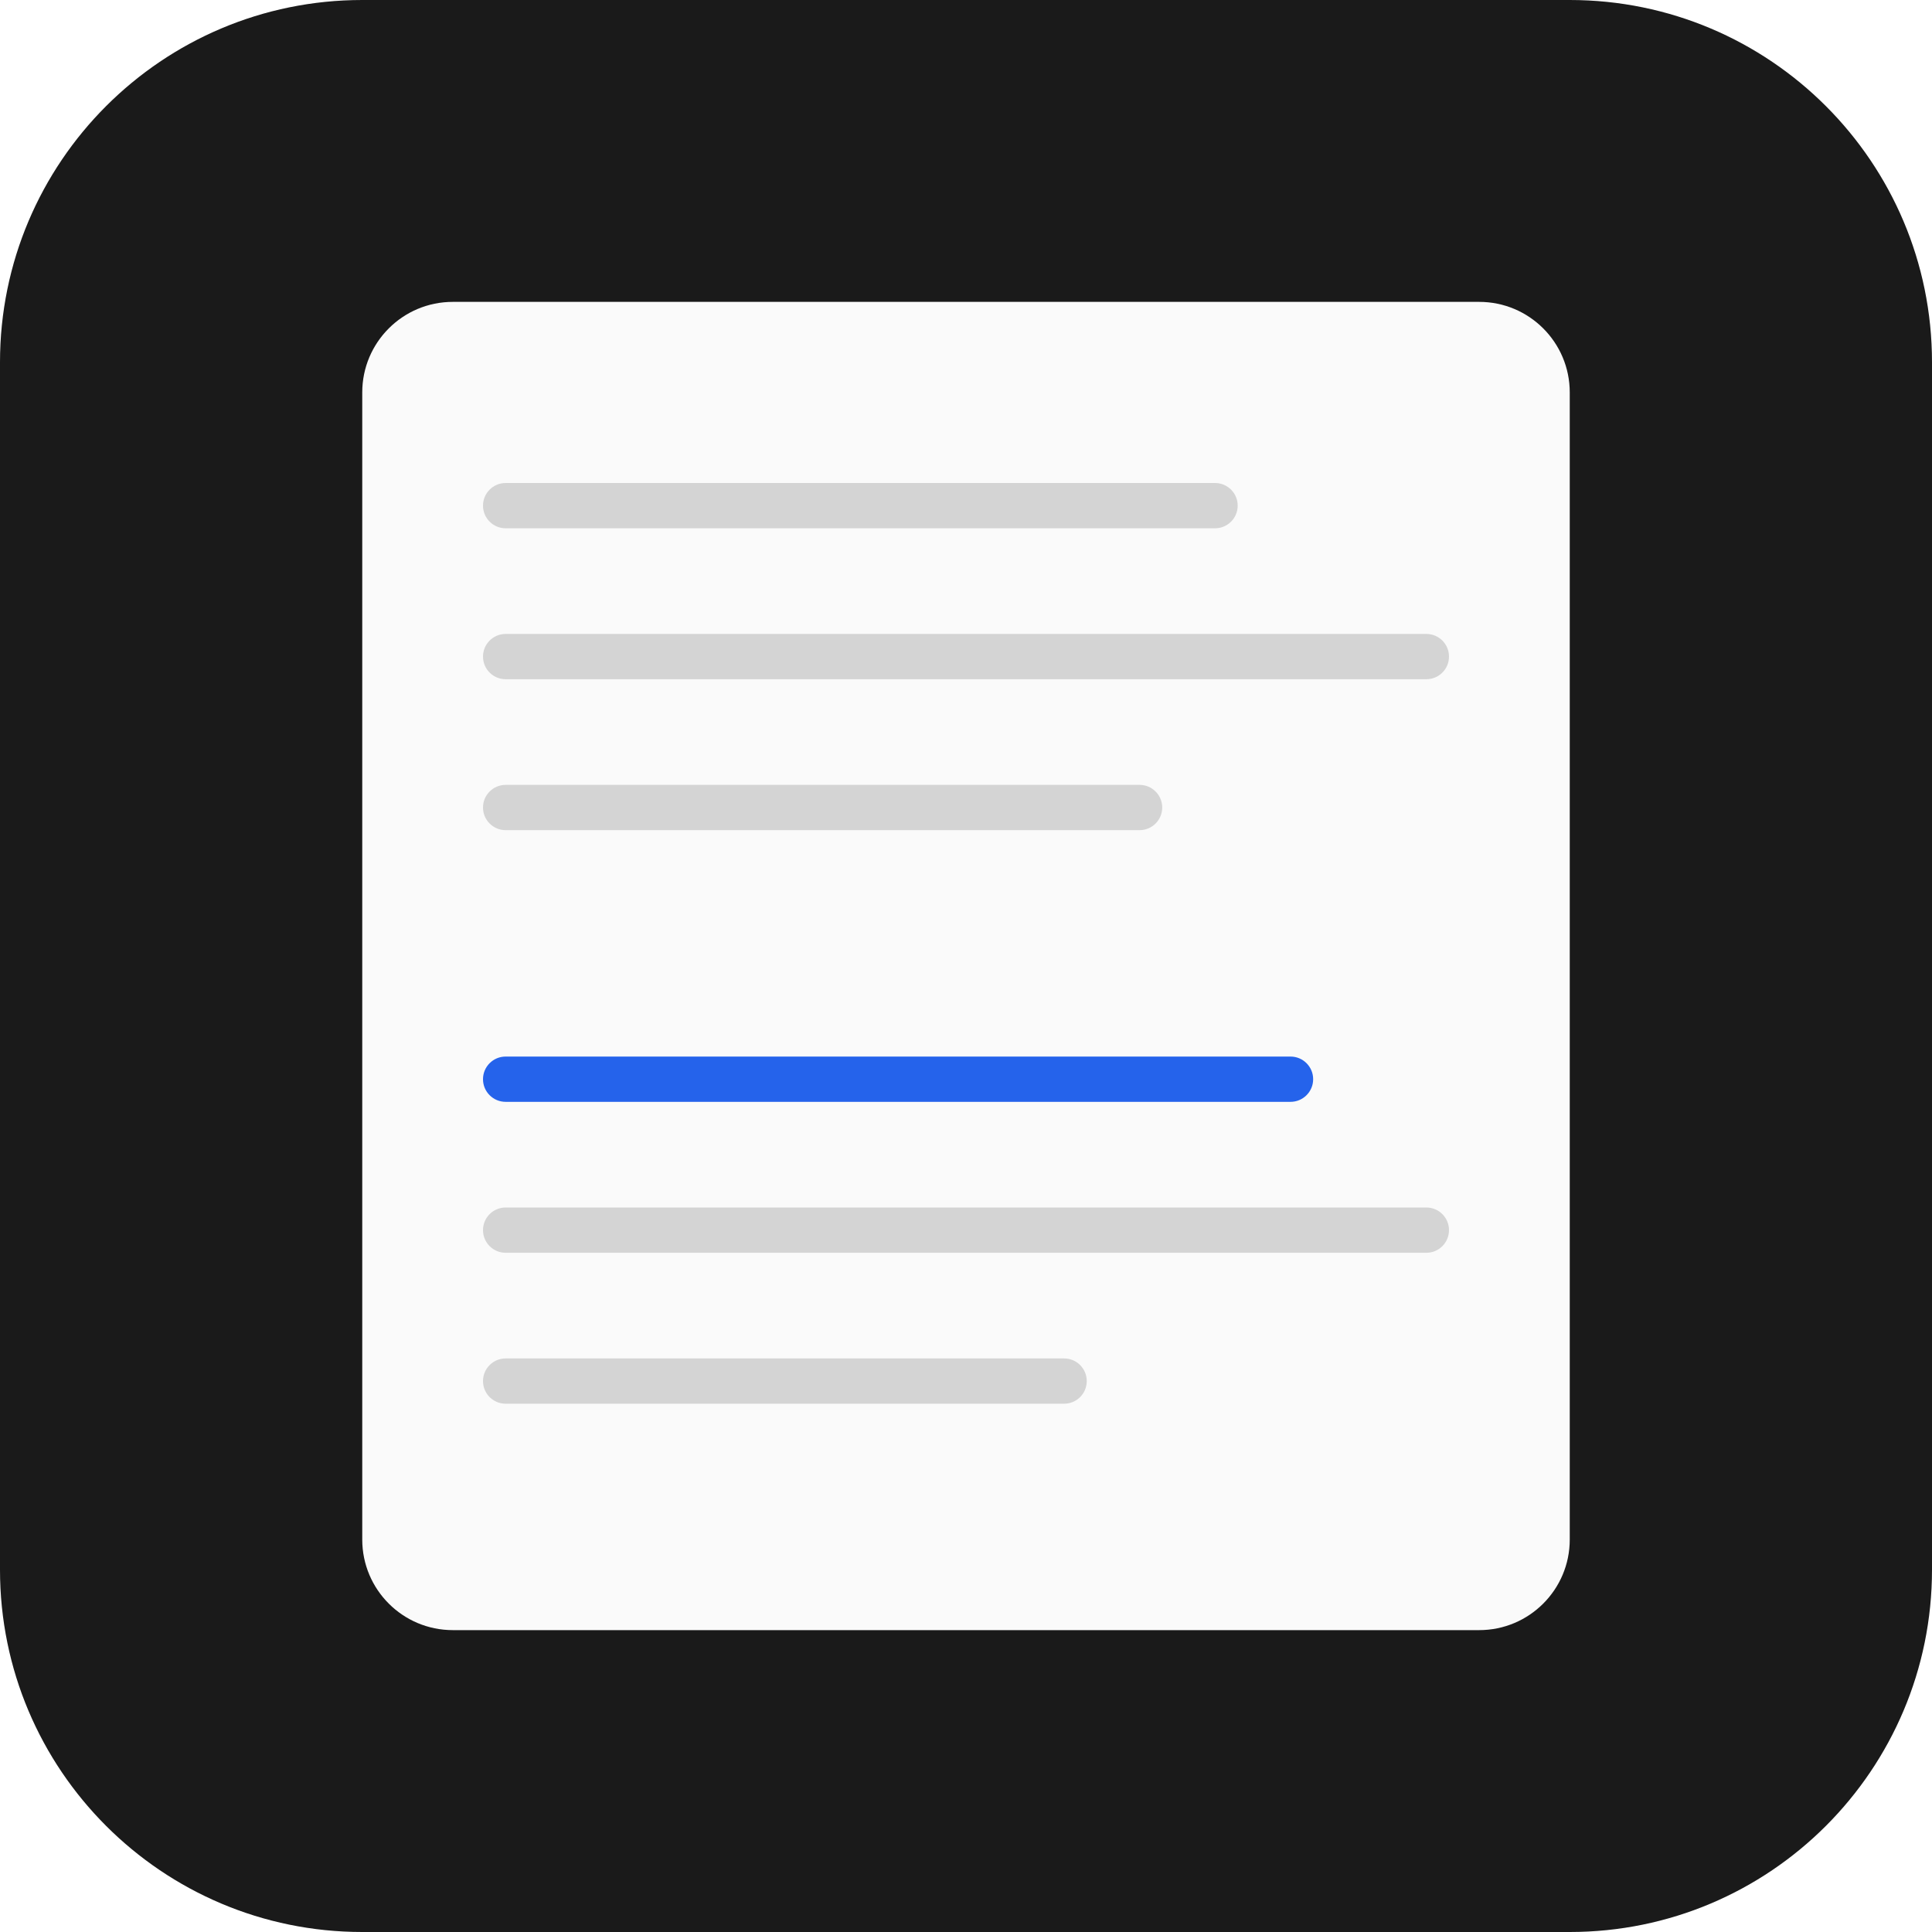
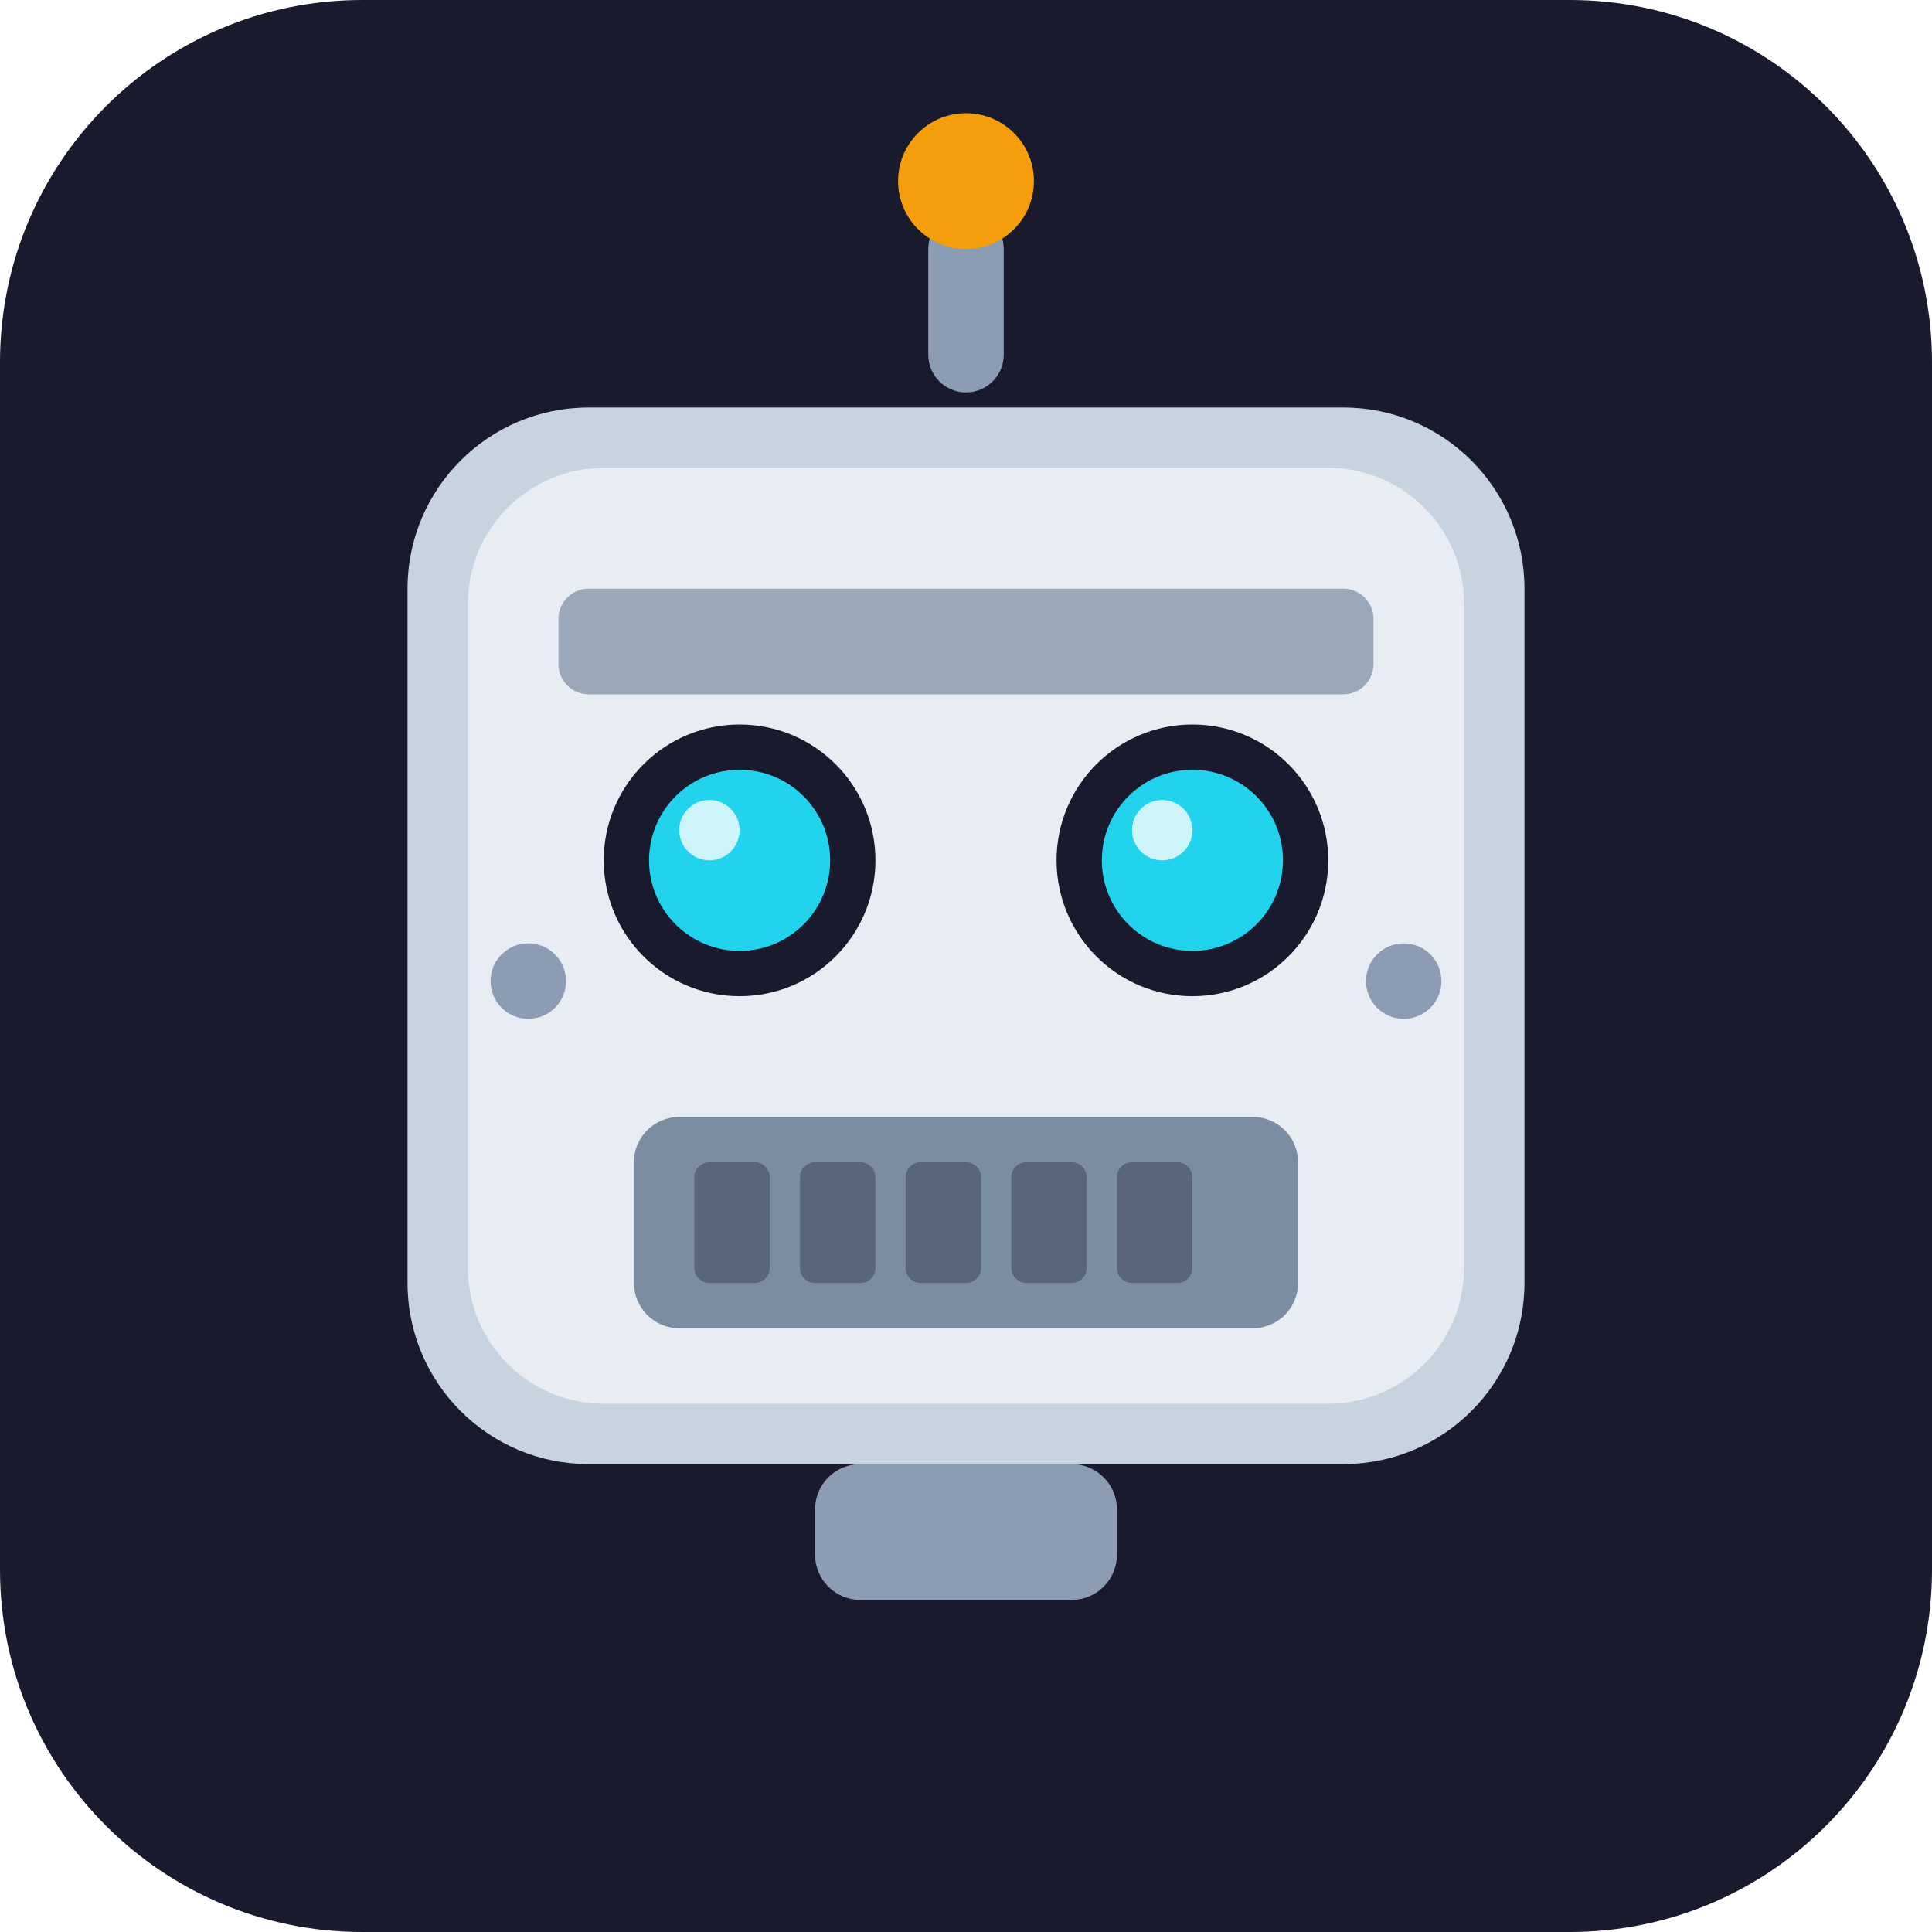
<svg xmlns="http://www.w3.org/2000/svg" viewBox="0 0 512 512" fill="none">
-   <rect width="512" height="512" rx="96" fill="#1a1a1a" />
-   <rect x="96" y="80" width="320" height="352" rx="24" fill="#fafafa" />
-   <rect x="128" y="128" width="200" height="12" rx="6" fill="#d4d4d4" />
-   <rect x="128" y="168" width="256" height="12" rx="6" fill="#d4d4d4" />
-   <rect x="128" y="208" width="180" height="12" rx="6" fill="#d4d4d4" />
-   <rect x="128" y="280" width="220" height="12" rx="6" fill="#2563eb" />
-   <rect x="128" y="320" width="256" height="12" rx="6" fill="#d4d4d4" />
-   <rect x="128" y="360" width="160" height="12" rx="6" fill="#d4d4d4" />
+   <rect width="512" height="512" rx="96" fill="#1a1a2e" />
+   <rect x="246" y="56" width="20" height="48" rx="10" fill="#8b9cb3" />
+   <circle cx="256" cy="48" r="18" fill="#f59e0b" />
+   <rect x="108" y="108" width="296" height="280" rx="48" fill="#c8d3e0" />
+   <rect x="124" y="124" width="264" height="248" rx="36" fill="#e8edf4" />
+   <rect x="148" y="156" width="216" height="28" rx="8" fill="#9aa8ba" />
+   <circle cx="196" cy="228" r="36" fill="#1a1a2e" />
+   <circle cx="196" cy="228" r="24" fill="#22d3ee" />
+   <circle cx="188" cy="220" r="8" fill="#e0f7fa" opacity="0.9" />
+   <circle cx="316" cy="228" r="36" fill="#1a1a2e" />
+   <circle cx="316" cy="228" r="24" fill="#22d3ee" />
+   <circle cx="308" cy="220" r="8" fill="#e0f7fa" opacity="0.9" />
+   <rect x="168" y="296" width="176" height="56" rx="12" fill="#7b8da0" />
+   <rect x="184" y="308" width="20" height="32" rx="4" fill="#1a1a2e" opacity="0.35" />
+   <rect x="212" y="308" width="20" height="32" rx="4" fill="#1a1a2e" opacity="0.35" />
+   <rect x="240" y="308" width="20" height="32" rx="4" fill="#1a1a2e" opacity="0.35" />
+   <rect x="268" y="308" width="20" height="32" rx="4" fill="#1a1a2e" opacity="0.35" />
+   <rect x="296" y="308" width="20" height="32" rx="4" fill="#1a1a2e" opacity="0.35" />
+   <circle cx="140" cy="260" r="10" fill="#8b9cb3" />
+   <circle cx="372" cy="260" r="10" fill="#8b9cb3" />
+   <rect x="216" y="388" width="80" height="36" rx="12" fill="#8b9cb3" />
</svg>
